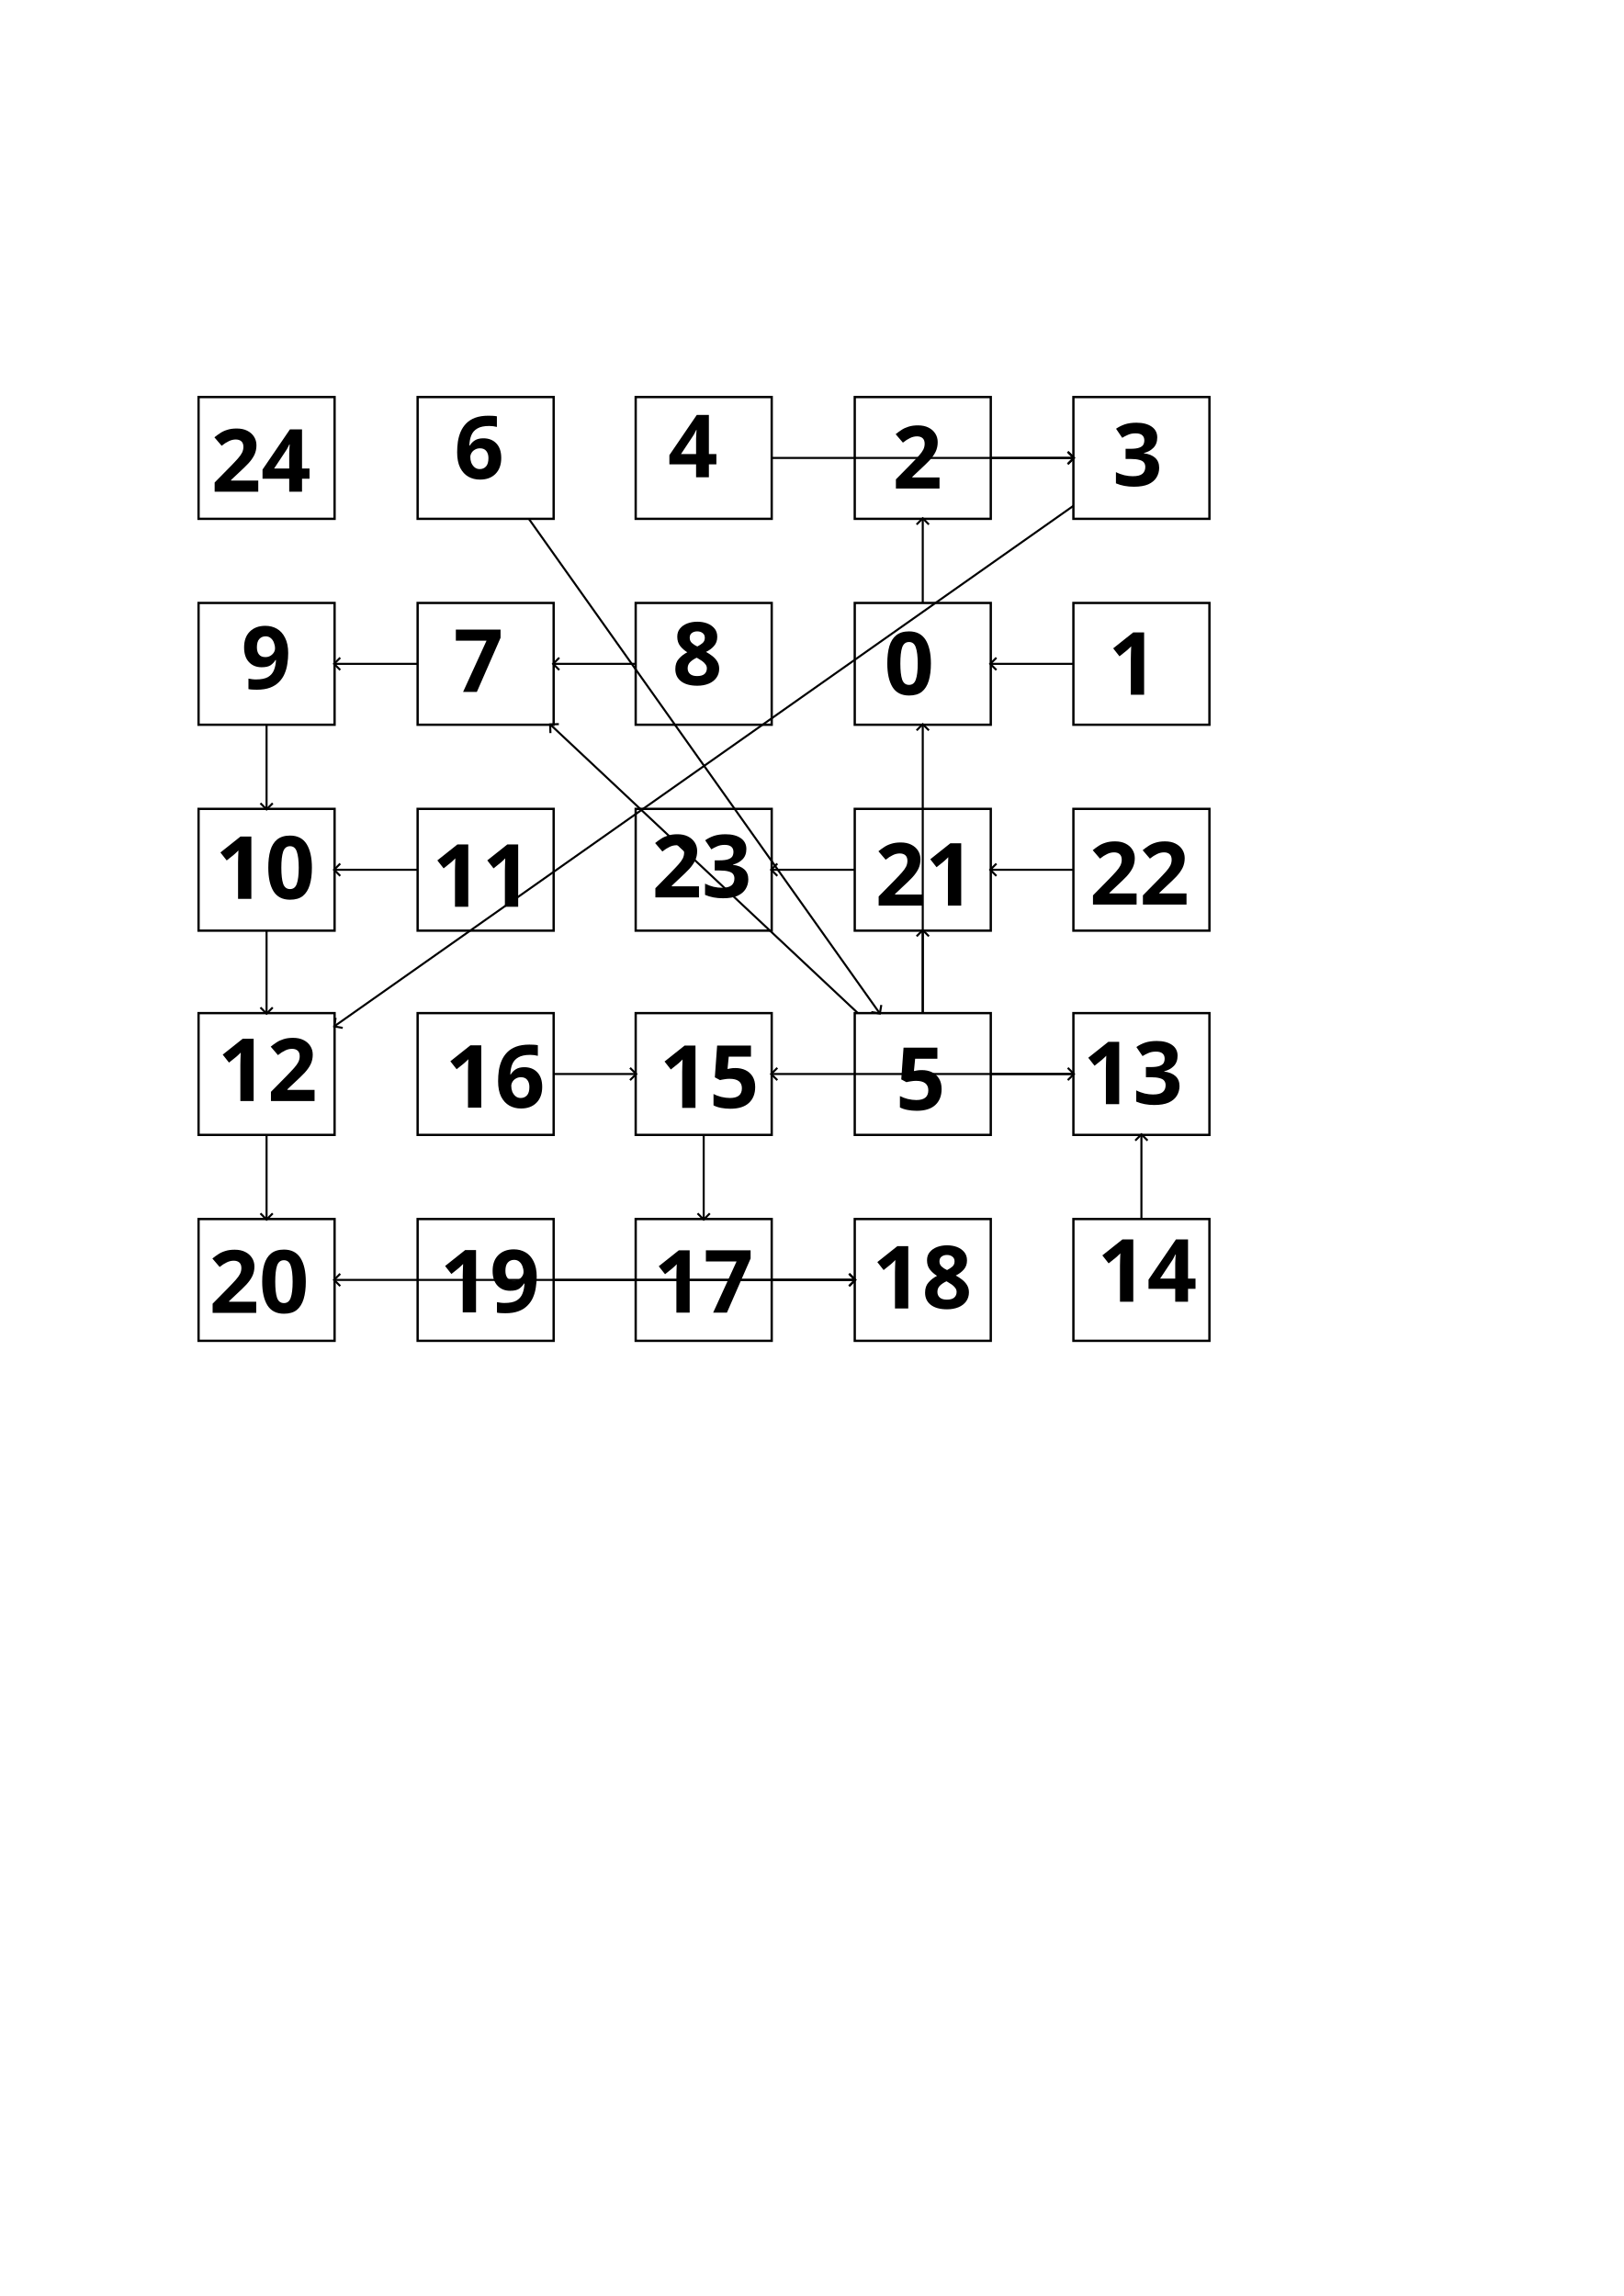
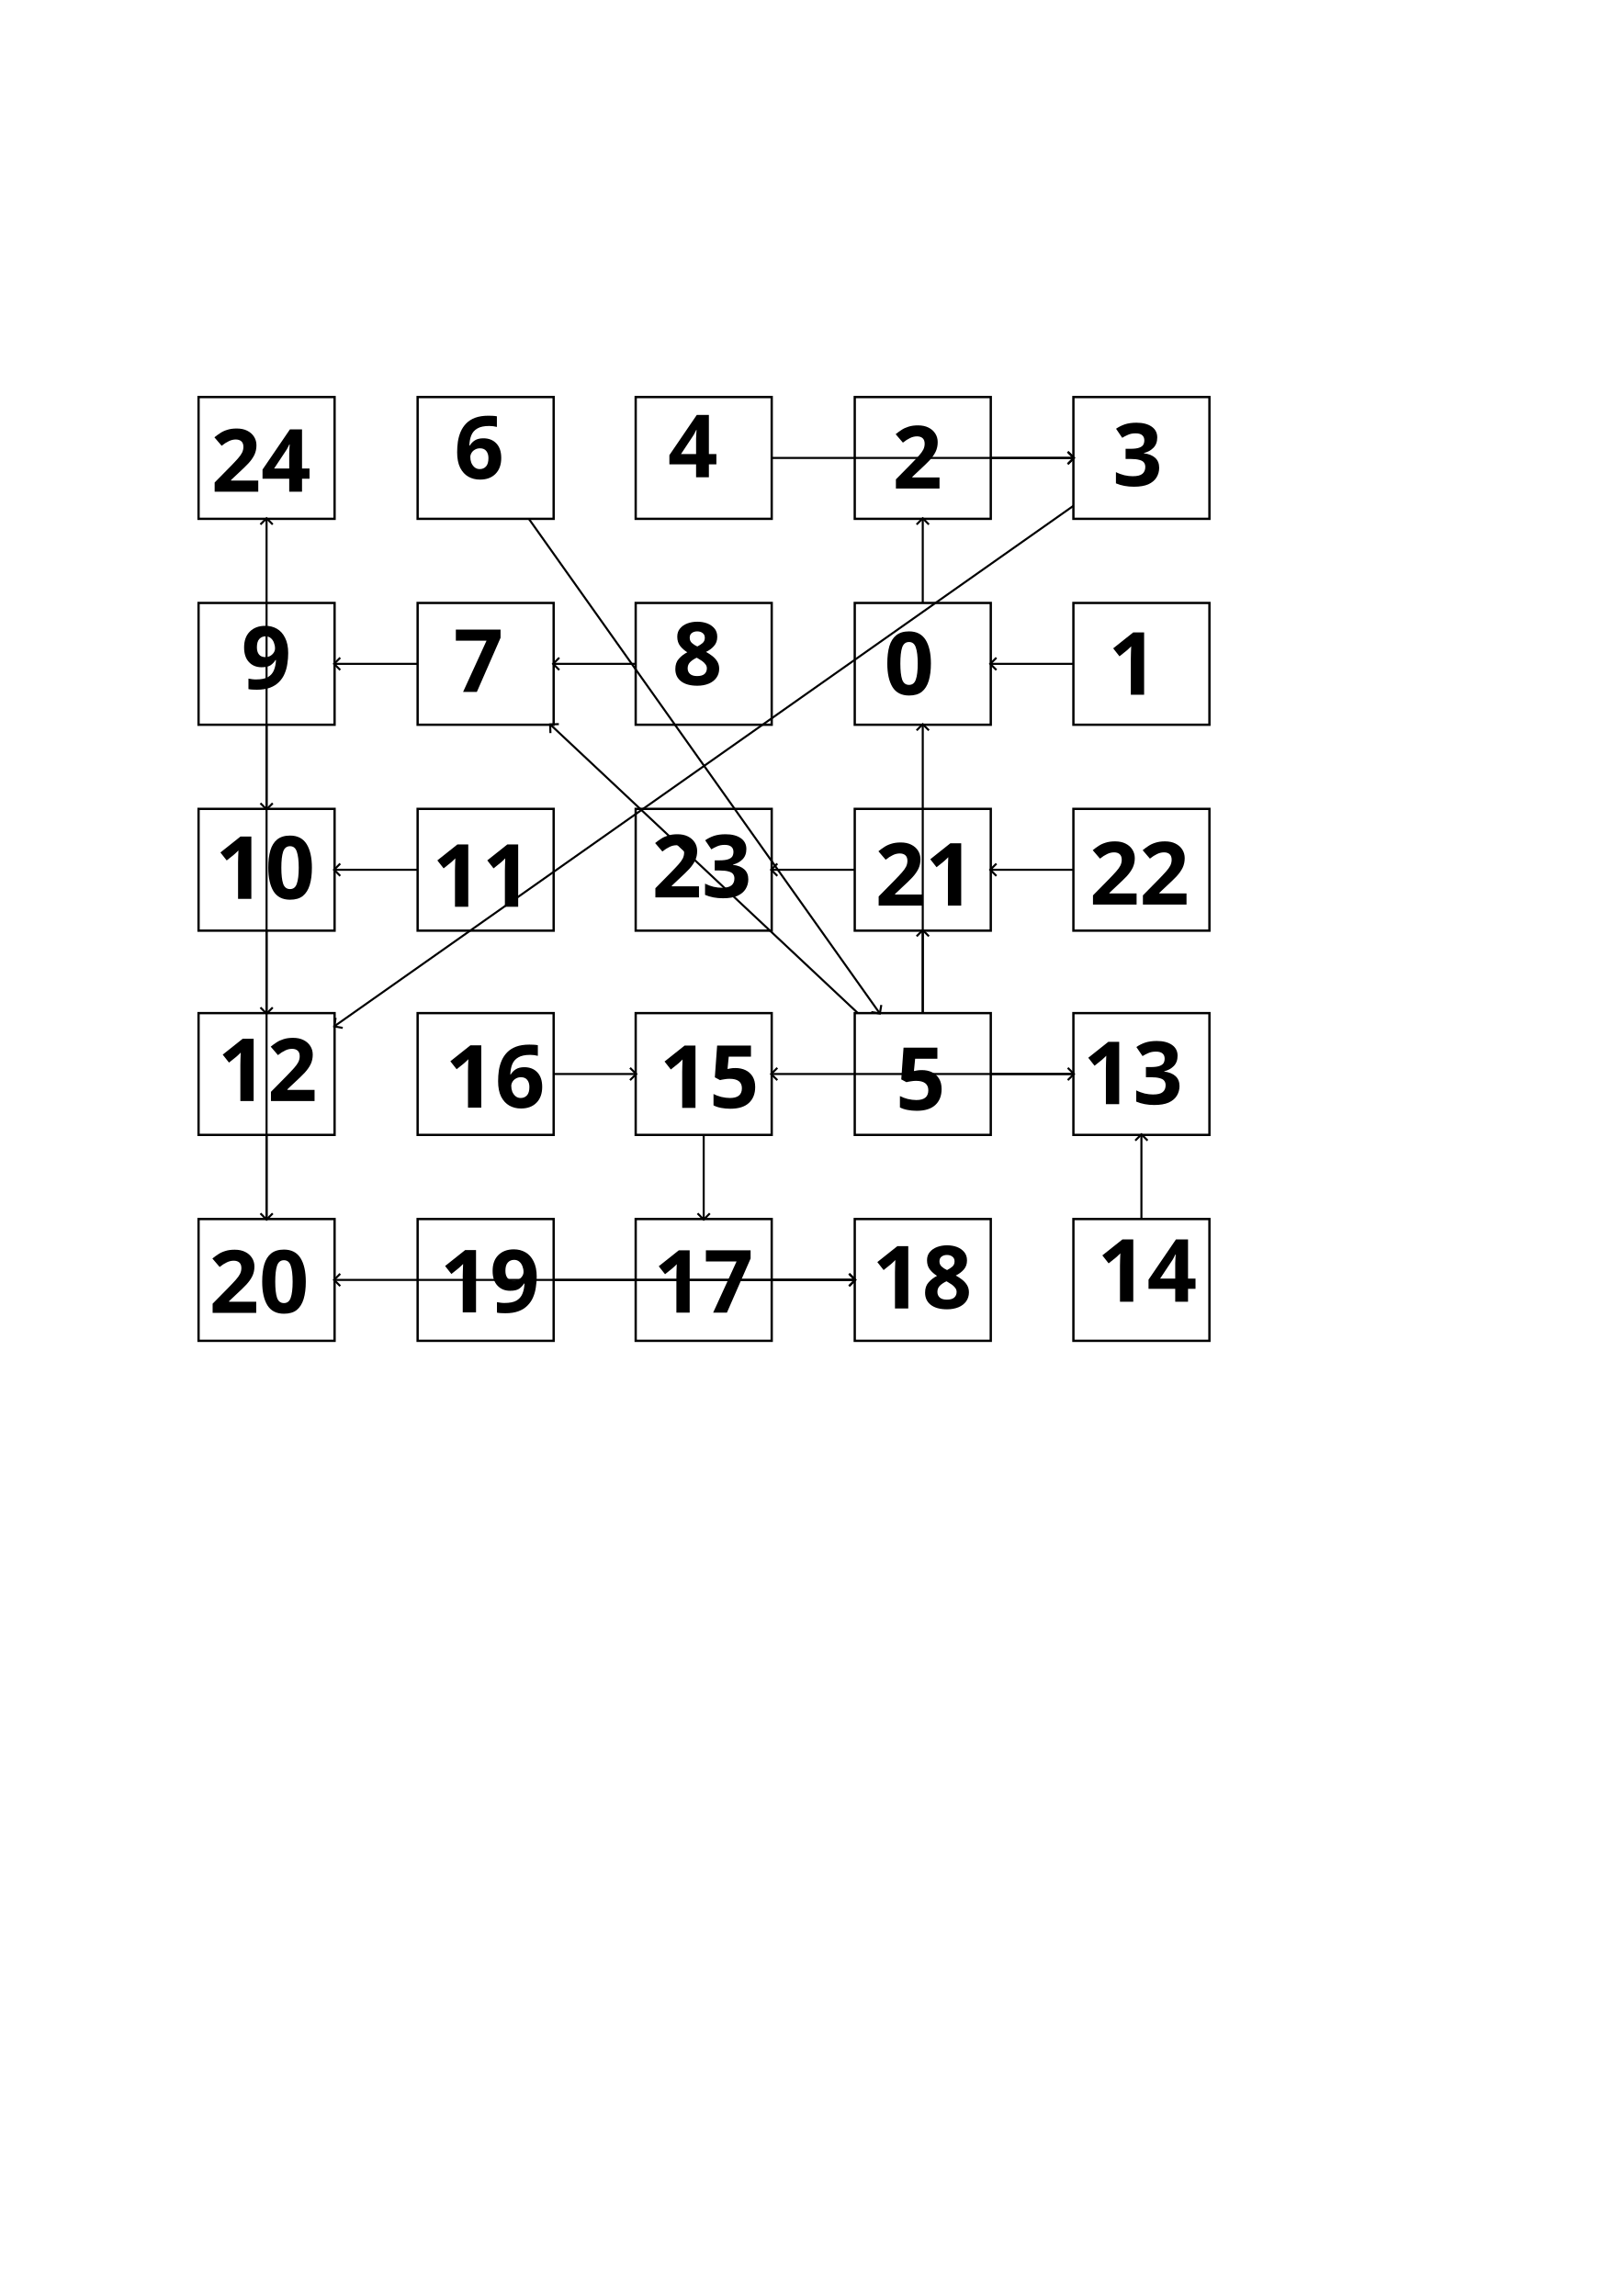
<svg xmlns="http://www.w3.org/2000/svg" width="210mm" height="297mm" viewBox="0 0 210 297" version="1.1" id="svg5">
  <defs id="defs2">
    <marker style="overflow:visible" id="marker3410" refX="0" refY="0" orient="auto-start-reverse" markerWidth="4.061" markerHeight="6.707" viewBox="0 0 4.061 6.707" preserveAspectRatio="xMidYMid">
      <path style="fill:none;stroke:context-stroke;stroke-width:1;stroke-linecap:butt" d="M 3,-3 0,0 3,3" id="path3408" transform="rotate(180,0.125,0)" />
    </marker>
    <marker style="overflow:visible" id="Arrow1" refX="0" refY="0" orient="auto-start-reverse" markerWidth="4.061" markerHeight="6.707" viewBox="0 0 4.061 6.707" preserveAspectRatio="xMidYMid">
      <path style="fill:none;stroke:context-stroke;stroke-width:1;stroke-linecap:butt" d="M 3,-3 0,0 3,3" id="path5057" transform="rotate(180,0.125,0)" />
    </marker>
  </defs>
  <g id="layer1">
    <rect style="fill:none;stroke:#000000;stroke-width:0.3;stop-color:#000000" id="rect234" width="17.593" height="15.753" x="25.68" y="51.36" />
    <rect style="fill:none;stroke:#000000;stroke-width:0.3;stop-color:#000000" id="rect234-3" width="17.593" height="15.753" x="54.013" y="51.36" />
    <rect style="fill:none;stroke:#000000;stroke-width:0.3;stop-color:#000000" id="rect234-6" width="17.593" height="15.753" x="82.215" y="51.36" />
    <rect style="fill:none;stroke:#000000;stroke-width:0.3;stop-color:#000000" id="rect234-3-7" width="17.593" height="15.753" x="110.548" y="51.36" />
    <rect style="fill:none;stroke:#000000;stroke-width:0.3;stop-color:#000000" id="rect234-3-7-5" width="17.593" height="15.753" x="138.828" y="51.36" />
    <rect style="fill:none;stroke:#000000;stroke-width:0.3;stop-color:#000000" id="rect234-62" width="17.593" height="15.753" x="25.68" y="77.996" />
    <rect style="fill:none;stroke:#000000;stroke-width:0.3;stop-color:#000000" id="rect234-3-9" width="17.593" height="15.753" x="54.013" y="77.996" />
    <rect style="fill:none;stroke:#000000;stroke-width:0.3;stop-color:#000000" id="rect234-6-1" width="17.593" height="15.753" x="82.215" y="77.996" />
    <rect style="fill:none;stroke:#000000;stroke-width:0.3;stop-color:#000000" id="rect234-3-7-2" width="17.593" height="15.753" x="110.548" y="77.996" />
    <rect style="fill:none;stroke:#000000;stroke-width:0.3;stop-color:#000000" id="rect234-3-7-5-7" width="17.593" height="15.753" x="138.828" y="77.996" />
    <rect style="fill:none;stroke:#000000;stroke-width:0.3;stop-color:#000000" id="rect234-36" width="17.593" height="15.753" x="25.68" y="104.632" />
    <rect style="fill:none;stroke:#000000;stroke-width:0.3;stop-color:#000000" id="rect234-3-0" width="17.593" height="15.753" x="54.013" y="104.632" />
    <rect style="fill:none;stroke:#000000;stroke-width:0.3;stop-color:#000000" id="rect234-6-6" width="17.593" height="15.753" x="82.215" y="104.632" />
    <rect style="fill:none;stroke:#000000;stroke-width:0.3;stop-color:#000000" id="rect234-3-7-26" width="17.593" height="15.753" x="110.548" y="104.632" />
    <rect style="fill:none;stroke:#000000;stroke-width:0.3;stop-color:#000000" id="rect234-3-7-5-1" width="17.593" height="15.753" x="138.828" y="104.632" />
    <rect style="fill:none;stroke:#000000;stroke-width:0.3;stop-color:#000000" id="rect234-9" width="17.593" height="15.753" x="25.68" y="131.052" />
    <rect style="fill:none;stroke:#000000;stroke-width:0.3;stop-color:#000000" id="rect234-3-2" width="17.593" height="15.753" x="54.013" y="131.052" />
    <rect style="fill:none;stroke:#000000;stroke-width:0.3;stop-color:#000000" id="rect234-6-0" width="17.593" height="15.753" x="82.215" y="131.052" />
    <rect style="fill:none;stroke:#000000;stroke-width:0.3;stop-color:#000000" id="rect234-3-7-23" width="17.593" height="15.753" x="110.548" y="131.052" />
    <rect style="fill:none;stroke:#000000;stroke-width:0.3;stop-color:#000000" id="rect234-3-7-5-75" width="17.593" height="15.753" x="138.828" y="131.052" />
    <rect style="fill:none;stroke:#000000;stroke-width:0.3;stop-color:#000000" id="rect234-2" width="17.593" height="15.753" x="25.68" y="157.688" />
    <rect style="fill:none;stroke:#000000;stroke-width:0.3;stop-color:#000000" id="rect234-3-8" width="17.593" height="15.753" x="54.013" y="157.688" />
    <rect style="fill:none;stroke:#000000;stroke-width:0.3;stop-color:#000000" id="rect234-6-9" width="17.593" height="15.753" x="82.215" y="157.688" />
    <rect style="fill:none;stroke:#000000;stroke-width:0.3;stop-color:#000000" id="rect234-3-7-7" width="17.593" height="15.753" x="110.548" y="157.688" />
    <rect style="fill:none;stroke:#000000;stroke-width:0.3;stop-color:#000000" id="rect234-3-7-5-3" width="17.593" height="15.753" x="138.828" y="157.688" />
    <text xml:space="preserve" style="font-weight:bold;font-size:11.289px;line-height:1.25;font-family:sans-serif;-inkscape-font-specification:'sans-serif Bold';text-decoration-color:#000000;letter-spacing:0px;word-spacing:0px;fill:#000000;fill-opacity:1;stroke:none;stroke-width:0.3;stop-color:#000000" x="84.309" y="116.084" id="text761">
      <tspan id="tspan759" style="font-size:11.289px;fill:#000000;fill-opacity:1;stroke:none;stroke-width:0.3" x="84.309" y="116.084">23</tspan>
    </text>
    <text xml:space="preserve" style="font-weight:bold;font-size:11.289px;line-height:1.25;font-family:sans-serif;-inkscape-font-specification:'sans-serif Bold';text-decoration-color:#000000;letter-spacing:0px;word-spacing:0px;fill:#000000;fill-opacity:1;stroke:none;stroke-width:0.3;stop-color:#000000" x="27.836" y="116.273" id="text761-3">
      <tspan id="tspan759-5" style="font-size:11.289px;fill:#000000;fill-opacity:1;stroke:none;stroke-width:0.3" x="27.836" y="116.273">10</tspan>
    </text>
    <text xml:space="preserve" style="font-weight:bold;font-size:11.289px;line-height:1.25;font-family:sans-serif;-inkscape-font-specification:'sans-serif Bold';text-decoration-color:#000000;letter-spacing:0px;word-spacing:0px;fill:#000000;fill-opacity:1;stroke:none;stroke-width:0.3;stop-color:#000000" x="31.211" y="89.107" id="text761-3-9">
      <tspan id="tspan759-5-1" style="font-size:11.289px;fill:#000000;fill-opacity:1;stroke:none;stroke-width:0.3" x="31.211" y="89.107">9</tspan>
    </text>
    <text xml:space="preserve" style="font-weight:bold;font-size:11.289px;line-height:1.25;font-family:sans-serif;-inkscape-font-specification:'sans-serif Bold';text-decoration-color:#000000;letter-spacing:0px;word-spacing:0px;fill:#000000;fill-opacity:1;stroke:none;stroke-width:0.3;stop-color:#000000" x="55.889" y="117.294" id="text761-3-6">
      <tspan id="tspan759-5-2" style="font-size:11.289px;fill:#000000;fill-opacity:1;stroke:none;stroke-width:0.3" x="55.889" y="117.294">11</tspan>
    </text>
    <text xml:space="preserve" style="font-weight:bold;font-size:11.289px;line-height:1.25;font-family:sans-serif;-inkscape-font-specification:'sans-serif Bold';text-decoration-color:#000000;letter-spacing:0px;word-spacing:0px;fill:#000000;fill-opacity:1;stroke:none;stroke-width:0.3;stop-color:#000000" x="58.643" y="89.497" id="text761-3-6-2">
      <tspan id="tspan759-5-2-7" style="font-size:11.289px;fill:#000000;fill-opacity:1;stroke:none;stroke-width:0.3" x="58.643" y="89.497">7</tspan>
    </text>
    <text xml:space="preserve" style="font-weight:bold;font-size:11.289px;line-height:1.25;font-family:sans-serif;-inkscape-font-specification:'sans-serif Bold';text-decoration-color:#000000;letter-spacing:0px;word-spacing:0px;fill:#000000;fill-opacity:1;stroke:none;stroke-width:0.3;stop-color:#000000" x="86.955" y="88.593" id="text761-3-6-2-0">
      <tspan id="tspan759-5-2-7-9" style="font-size:11.289px;fill:#000000;fill-opacity:1;stroke:none;stroke-width:0.3" x="86.955" y="88.593">8</tspan>
    </text>
    <text xml:space="preserve" style="font-weight:bold;font-size:11.289px;line-height:1.25;font-family:sans-serif;-inkscape-font-specification:'sans-serif Bold';text-decoration-color:#000000;letter-spacing:0px;word-spacing:0px;fill:#000000;fill-opacity:1;stroke:none;stroke-width:0.3;stop-color:#000000" x="114.353" y="89.857" id="text761-3-6-2-0-3">
      <tspan id="tspan759-5-2-7-9-6" style="font-size:11.289px;fill:#000000;fill-opacity:1;stroke:none;stroke-width:0.3" x="114.353" y="89.857">0</tspan>
    </text>
    <text xml:space="preserve" style="font-weight:bold;font-size:11.289px;line-height:1.25;font-family:sans-serif;-inkscape-font-specification:'sans-serif Bold';text-decoration-color:#000000;letter-spacing:0px;word-spacing:0px;fill:#000000;fill-opacity:1;stroke:none;stroke-width:0.3;stop-color:#000000" x="143.302" y="89.868" id="text761-3-6-2-0-3-0">
      <tspan id="tspan759-5-2-7-9-6-6" style="font-size:11.289px;fill:#000000;fill-opacity:1;stroke:none;stroke-width:0.3" x="143.302" y="89.868">1</tspan>
    </text>
    <text xml:space="preserve" style="font-weight:bold;font-size:11.289px;line-height:1.25;font-family:sans-serif;-inkscape-font-specification:'sans-serif Bold';text-decoration-color:#000000;letter-spacing:0px;word-spacing:0px;fill:#000000;fill-opacity:1;stroke:none;stroke-width:0.3;stop-color:#000000" x="115.419" y="63.199" id="text761-3-6-2-0-3-0-2">
      <tspan id="tspan759-5-2-7-9-6-6-6" style="font-size:11.289px;fill:#000000;fill-opacity:1;stroke:none;stroke-width:0.3" x="115.419" y="63.199">2</tspan>
    </text>
    <text xml:space="preserve" style="font-weight:bold;font-size:11.289px;line-height:1.25;font-family:sans-serif;-inkscape-font-specification:'sans-serif Bold';text-decoration-color:#000000;letter-spacing:0px;word-spacing:0px;fill:#000000;fill-opacity:1;stroke:none;stroke-width:0.3;stop-color:#000000" x="86.385" y="61.732" id="text761-3-6-2-0-3-0-2-7">
      <tspan id="tspan759-5-2-7-9-6-6-6-9" style="font-size:11.289px;fill:#000000;fill-opacity:1;stroke:none;stroke-width:0.3" x="86.385" y="61.732">4</tspan>
    </text>
    <text xml:space="preserve" style="font-weight:bold;font-size:11.289px;line-height:1.25;font-family:sans-serif;-inkscape-font-specification:'sans-serif Bold';text-decoration-color:#000000;letter-spacing:0px;word-spacing:0px;fill:#000000;fill-opacity:1;stroke:none;stroke-width:0.3;stop-color:#000000" x="58.733" y="61.929" id="text761-3-6-2-0-3-0-2-7-2">
      <tspan id="tspan759-5-2-7-9-6-6-6-9-0" style="font-size:11.289px;fill:#000000;fill-opacity:1;stroke:none;stroke-width:0.3" x="58.733" y="61.929">6</tspan>
    </text>
    <text xml:space="preserve" style="font-weight:bold;font-size:11.289px;line-height:1.25;font-family:sans-serif;-inkscape-font-specification:'sans-serif Bold';text-decoration-color:#000000;letter-spacing:0px;word-spacing:0px;fill:#000000;fill-opacity:1;stroke:none;stroke-width:0.3;stop-color:#000000" x="143.907" y="62.849" id="text761-3-6-2-0-3-0-2-1">
      <tspan id="tspan759-5-2-7-9-6-6-6-8" style="font-size:11.289px;fill:#000000;fill-opacity:1;stroke:none;stroke-width:0.3" x="143.907" y="62.849">3</tspan>
    </text>
    <text xml:space="preserve" style="font-weight:bold;font-size:11.289px;line-height:1.25;font-family:sans-serif;-inkscape-font-specification:'sans-serif Bold';text-decoration-color:#000000;letter-spacing:0px;word-spacing:0px;fill:#000000;fill-opacity:1;stroke:none;stroke-width:0.3;stop-color:#000000" x="140.08" y="142.83" id="text761-6">
      <tspan id="tspan759-1" style="font-size:11.289px;fill:#000000;fill-opacity:1;stroke:none;stroke-width:0.3" x="140.08" y="142.83">13</tspan>
    </text>
    <text xml:space="preserve" style="font-weight:bold;font-size:11.289px;line-height:1.25;font-family:sans-serif;-inkscape-font-specification:'sans-serif Bold';text-decoration-color:#000000;letter-spacing:0px;word-spacing:0px;fill:#000000;fill-opacity:1;stroke:none;stroke-width:0.3;stop-color:#000000" x="115.845" y="143.576" id="text761-6-2">
      <tspan id="tspan759-1-9" style="font-size:11.289px;fill:#000000;fill-opacity:1;stroke:none;stroke-width:0.3" x="115.845" y="143.576">5</tspan>
    </text>
    <text xml:space="preserve" style="font-weight:bold;font-size:11.289px;line-height:1.25;font-family:sans-serif;-inkscape-font-specification:'sans-serif Bold';text-decoration-color:#000000;letter-spacing:0px;word-spacing:0px;fill:#000000;fill-opacity:1;stroke:none;stroke-width:0.3;stop-color:#000000" x="140.908" y="117.007" id="text761-6-3">
      <tspan id="tspan759-1-1" style="font-size:11.289px;fill:#000000;fill-opacity:1;stroke:none;stroke-width:0.3" x="140.908" y="117.007">22</tspan>
    </text>
    <text xml:space="preserve" style="font-weight:bold;font-size:11.289px;line-height:1.25;font-family:sans-serif;-inkscape-font-specification:'sans-serif Bold';text-decoration-color:#000000;letter-spacing:0px;word-spacing:0px;fill:#000000;fill-opacity:1;stroke:none;stroke-width:0.3;stop-color:#000000" x="141.9" y="168.387" id="text761-6-9">
      <tspan id="tspan759-1-4" style="font-size:11.289px;fill:#000000;fill-opacity:1;stroke:none;stroke-width:0.3" x="141.9" y="168.387">14</tspan>
    </text>
    <text xml:space="preserve" style="font-weight:bold;font-size:11.289px;line-height:1.25;font-family:sans-serif;-inkscape-font-specification:'sans-serif Bold';text-decoration-color:#000000;letter-spacing:0px;word-spacing:0px;fill:#000000;fill-opacity:1;stroke:none;stroke-width:0.3;stop-color:#000000" x="85.279" y="143.316" id="text761-6-7">
      <tspan id="tspan759-1-8" style="font-size:11.289px;fill:#000000;fill-opacity:1;stroke:none;stroke-width:0.3" x="85.279" y="143.316">15</tspan>
    </text>
    <text xml:space="preserve" style="font-weight:bold;font-size:11.289px;line-height:1.25;font-family:sans-serif;-inkscape-font-specification:'sans-serif Bold';text-decoration-color:#000000;letter-spacing:0px;word-spacing:0px;fill:#000000;fill-opacity:1;stroke:none;stroke-width:0.3;stop-color:#000000" x="57.575" y="143.278" id="text761-6-4">
      <tspan id="tspan759-1-5" style="font-size:11.289px;fill:#000000;fill-opacity:1;stroke:none;stroke-width:0.3" x="57.575" y="143.278">16</tspan>
    </text>
    <text xml:space="preserve" style="font-weight:bold;font-size:11.289px;line-height:1.25;font-family:sans-serif;-inkscape-font-specification:'sans-serif Bold';text-decoration-color:#000000;letter-spacing:0px;word-spacing:0px;fill:#000000;fill-opacity:1;stroke:none;stroke-width:0.3;stop-color:#000000" x="28.132" y="142.418" id="text761-6-4-7">
      <tspan id="tspan759-1-5-5" style="font-size:11.289px;fill:#000000;fill-opacity:1;stroke:none;stroke-width:0.3" x="28.132" y="142.418">12</tspan>
    </text>
    <text xml:space="preserve" style="font-weight:bold;font-size:11.289px;line-height:1.25;font-family:sans-serif;-inkscape-font-specification:'sans-serif Bold';text-decoration-color:#000000;letter-spacing:0px;word-spacing:0px;fill:#000000;fill-opacity:1;stroke:none;stroke-width:0.3;stop-color:#000000" x="56.895" y="169.762" id="text761-6-0">
      <tspan id="tspan759-1-3" style="font-size:11.289px;fill:#000000;fill-opacity:1;stroke:none;stroke-width:0.3" x="56.895" y="169.762">19</tspan>
    </text>
    <text xml:space="preserve" style="font-weight:bold;font-size:11.289px;line-height:1.25;font-family:sans-serif;-inkscape-font-specification:'sans-serif Bold';text-decoration-color:#000000;letter-spacing:0px;word-spacing:0px;fill:#000000;fill-opacity:1;stroke:none;stroke-width:0.3;stop-color:#000000" x="27.046" y="169.826" id="text761-6-0-3">
      <tspan id="tspan759-1-3-6" style="font-size:11.289px;fill:#000000;fill-opacity:1;stroke:none;stroke-width:0.3" x="27.046" y="169.826">20</tspan>
    </text>
    <text xml:space="preserve" style="font-weight:bold;font-size:11.289px;line-height:1.25;font-family:sans-serif;-inkscape-font-specification:'sans-serif Bold';text-decoration-color:#000000;letter-spacing:0px;word-spacing:0px;fill:#000000;fill-opacity:1;stroke:none;stroke-width:0.3;stop-color:#000000" x="27.307" y="63.598" id="text761-6-0-3-2">
      <tspan id="tspan759-1-3-6-3" style="font-size:11.289px;fill:#000000;fill-opacity:1;stroke:none;stroke-width:0.3" x="27.307" y="63.598">24</tspan>
    </text>
    <text xml:space="preserve" style="font-weight:bold;font-size:11.289px;line-height:1.25;font-family:sans-serif;-inkscape-font-specification:'sans-serif Bold';text-decoration-color:#000000;letter-spacing:0px;word-spacing:0px;fill:#000000;fill-opacity:1;stroke:none;stroke-width:0.3;stop-color:#000000" x="112.796" y="169.26" id="text761-6-6">
      <tspan id="tspan759-1-10" style="font-size:11.289px;fill:#000000;fill-opacity:1;stroke:none;stroke-width:0.3" x="112.796" y="169.26">18</tspan>
    </text>
    <text xml:space="preserve" style="font-weight:bold;font-size:11.289px;line-height:1.25;font-family:sans-serif;-inkscape-font-specification:'sans-serif Bold';text-decoration-color:#000000;letter-spacing:0px;word-spacing:0px;fill:#000000;fill-opacity:1;stroke:none;stroke-width:0.3;stop-color:#000000" x="84.526" y="169.796" id="text761-6-63">
      <tspan id="tspan759-1-2" style="font-size:11.289px;fill:#000000;fill-opacity:1;stroke:none;stroke-width:0.3" x="84.526" y="169.796">17</tspan>
    </text>
    <text xml:space="preserve" style="font-weight:bold;font-size:11.289px;line-height:1.25;font-family:sans-serif;-inkscape-font-specification:'sans-serif Bold';text-decoration-color:#000000;letter-spacing:0px;word-spacing:0px;fill:#000000;fill-opacity:1;stroke:none;stroke-width:0.3;stop-color:#000000" x="113.186" y="117.152" id="text1369">
      <tspan id="tspan1367" style="stroke-width:0.3" x="113.186" y="117.152">21</tspan>
    </text>
    <path style="display:inline;fill:none;fill-rule:evenodd;stroke:#000000;stroke-width:0.265px;stroke-linecap:butt;stroke-linejoin:miter;stroke-opacity:1;marker-end:url(#Arrow1)" d="M 110.548,112.509 H 99.807" id="path391" />
    <path style="fill:none;fill-rule:evenodd;stroke:#000000;stroke-width:0.265px;stroke-linecap:butt;stroke-linejoin:miter;stroke-opacity:1;marker-end:url(#Arrow1)" d="M 138.828,112.509 H 128.141" id="path1906" />
    <path style="fill:none;fill-rule:evenodd;stroke:#000000;stroke-width:0.265px;stroke-linecap:butt;stroke-linejoin:miter;stroke-opacity:1;marker-end:url(#marker3410)" d="m 119.344,131.052 0,-10.667" id="path2668" />
    <path style="fill:none;fill-rule:evenodd;stroke:#000000;stroke-width:0.265px;stroke-linecap:butt;stroke-linejoin:miter;stroke-opacity:1;marker-end:url(#marker3410)" d="M 128.141,138.928 H 138.828" id="path4208" />
    <path style="fill:none;fill-rule:evenodd;stroke:#000000;stroke-width:0.265px;stroke-linecap:butt;stroke-linejoin:miter;stroke-opacity:1;marker-end:url(#marker3410)" d="m 147.624,157.688 0,-10.883" id="path5850" />
    <path style="fill:none;fill-rule:evenodd;stroke:#000000;stroke-width:0.265px;stroke-linecap:butt;stroke-linejoin:miter;stroke-miterlimit:4;stroke-opacity:1;marker-end:url(#marker3410);paint-order:normal" d="M 138.828,138.928 H 99.807" id="path8992" />
    <path style="fill:none;fill-rule:evenodd;stroke:#000000;stroke-width:0.265px;stroke-linecap:butt;stroke-linejoin:miter;stroke-opacity:1;marker-end:url(#marker3410)" d="M 71.606,138.928 H 82.215" id="path10534" />
    <path style="fill:none;fill-rule:evenodd;stroke:#000000;stroke-width:0.265px;stroke-linecap:butt;stroke-linejoin:miter;stroke-opacity:1;marker-end:url(#marker3410)" d="m 91.011,146.805 0,10.883" id="path12136" />
    <path style="fill:none;fill-rule:evenodd;stroke:#000000;stroke-width:0.265px;stroke-linecap:butt;stroke-linejoin:miter;stroke-opacity:1;marker-end:url(#marker3410)" d="M 99.807,165.564 H 110.548" id="path15926" />
    <path style="fill:none;fill-rule:evenodd;stroke:#000000;stroke-width:0.265px;stroke-linecap:butt;stroke-linejoin:miter;stroke-opacity:1;marker-end:url(#marker3410)" d="m 71.606,165.564 38.942,0" id="path17462" />
    <path style="fill:none;fill-rule:evenodd;stroke:#000000;stroke-width:0.265px;stroke-linecap:butt;stroke-linejoin:miter;stroke-opacity:1;marker-end:url(#marker3410)" d="M 110.548,165.564 H 43.273" id="path18287" />
    <path style="fill:none;fill-rule:evenodd;stroke:#000000;stroke-width:0.265px;stroke-linecap:butt;stroke-linejoin:miter;stroke-opacity:1;marker-end:url(#marker3410)" d="m 34.476,146.805 v 10.883" id="path20616" />
    <path style="fill:none;fill-rule:evenodd;stroke:#000000;stroke-width:0.265px;stroke-linecap:butt;stroke-linejoin:miter;stroke-opacity:1;marker-end:url(#marker3410)" d="m 34.476,120.385 v 10.667" id="path23707" />
    <path style="fill:none;fill-rule:evenodd;stroke:#000000;stroke-width:0.265px;stroke-linecap:butt;stroke-linejoin:miter;stroke-opacity:1;marker-end:url(#marker3410)" d="m 54.013,112.509 -10.74,0" id="path24532" />
    <path style="fill:none;fill-rule:evenodd;stroke:#000000;stroke-width:0.265px;stroke-linecap:butt;stroke-linejoin:miter;stroke-opacity:1;marker-end:url(#marker3410)" d="M 34.476,93.749 V 104.632" id="path26861" />
    <path style="fill:none;fill-rule:evenodd;stroke:#000000;stroke-width:0.265px;stroke-linecap:butt;stroke-linejoin:miter;stroke-opacity:1;marker-end:url(#marker3410)" d="M 54.013,85.873 H 43.273" id="path28516" />
    <path style="fill:none;fill-rule:evenodd;stroke:#000000;stroke-width:0.265px;stroke-linecap:butt;stroke-linejoin:miter;stroke-opacity:1;marker-end:url(#marker3410)" d="M 82.215,85.873 H 71.606" id="path30174" />
    <path style="fill:none;fill-rule:evenodd;stroke:#000000;stroke-width:0.265px;stroke-linecap:butt;stroke-linejoin:miter;stroke-opacity:1;marker-end:url(#marker3410)" d="M 110.951,131.052 71.202,93.749" id="path32468" />
    <path style="fill:none;fill-rule:evenodd;stroke:#000000;stroke-width:0.265px;stroke-linecap:butt;stroke-linejoin:miter;stroke-opacity:1;marker-end:url(#marker3410)" d="m 119.344,131.052 0,-37.303" id="path34047" />
    <path style="fill:none;fill-rule:evenodd;stroke:#000000;stroke-width:0.265px;stroke-linecap:butt;stroke-linejoin:miter;stroke-opacity:1;marker-end:url(#marker3410)" d="M 138.828,85.873 H 128.141" id="path35628" />
    <path style="fill:none;fill-rule:evenodd;stroke:#000000;stroke-width:0.265px;stroke-linecap:butt;stroke-linejoin:miter;stroke-opacity:1;marker-end:url(#marker3410)" d="M 119.344,77.996 V 67.113" id="path36453" />
    <path style="fill:none;fill-rule:evenodd;stroke:#000000;stroke-width:0.265px;stroke-linecap:butt;stroke-linejoin:miter;stroke-opacity:1;marker-end:url(#marker3410)" d="M 128.141,59.237 H 138.828" id="path38128" />
    <path style="fill:none;fill-rule:evenodd;stroke:#000000;stroke-width:0.265px;stroke-linecap:butt;stroke-linejoin:miter;stroke-opacity:1;marker-end:url(#marker3410)" d="m 99.807,59.237 39.02,0" id="path39707" />
    <path style="fill:none;fill-rule:evenodd;stroke:#000000;stroke-width:0.265px;stroke-linecap:butt;stroke-linejoin:miter;stroke-opacity:1;marker-end:url(#marker3410)" d="M 138.828,65.432 43.273,132.733" id="path41353" />
    <path style="fill:none;fill-rule:evenodd;stroke:#000000;stroke-width:0.265px;stroke-linecap:butt;stroke-linejoin:miter;stroke-opacity:1;marker-end:url(#marker3410)" d="M 68.397,67.113 113.757,131.052" id="path42928" />
+     <path style="fill:none;fill-rule:evenodd;stroke:#000000;stroke-width:0.265px;stroke-linecap:butt;stroke-linejoin:miter;stroke-opacity:1;marker-end:url(#marker3410)" d="M 34.476,157.688 V 67.113" id="path448" />
  </g>
</svg>
